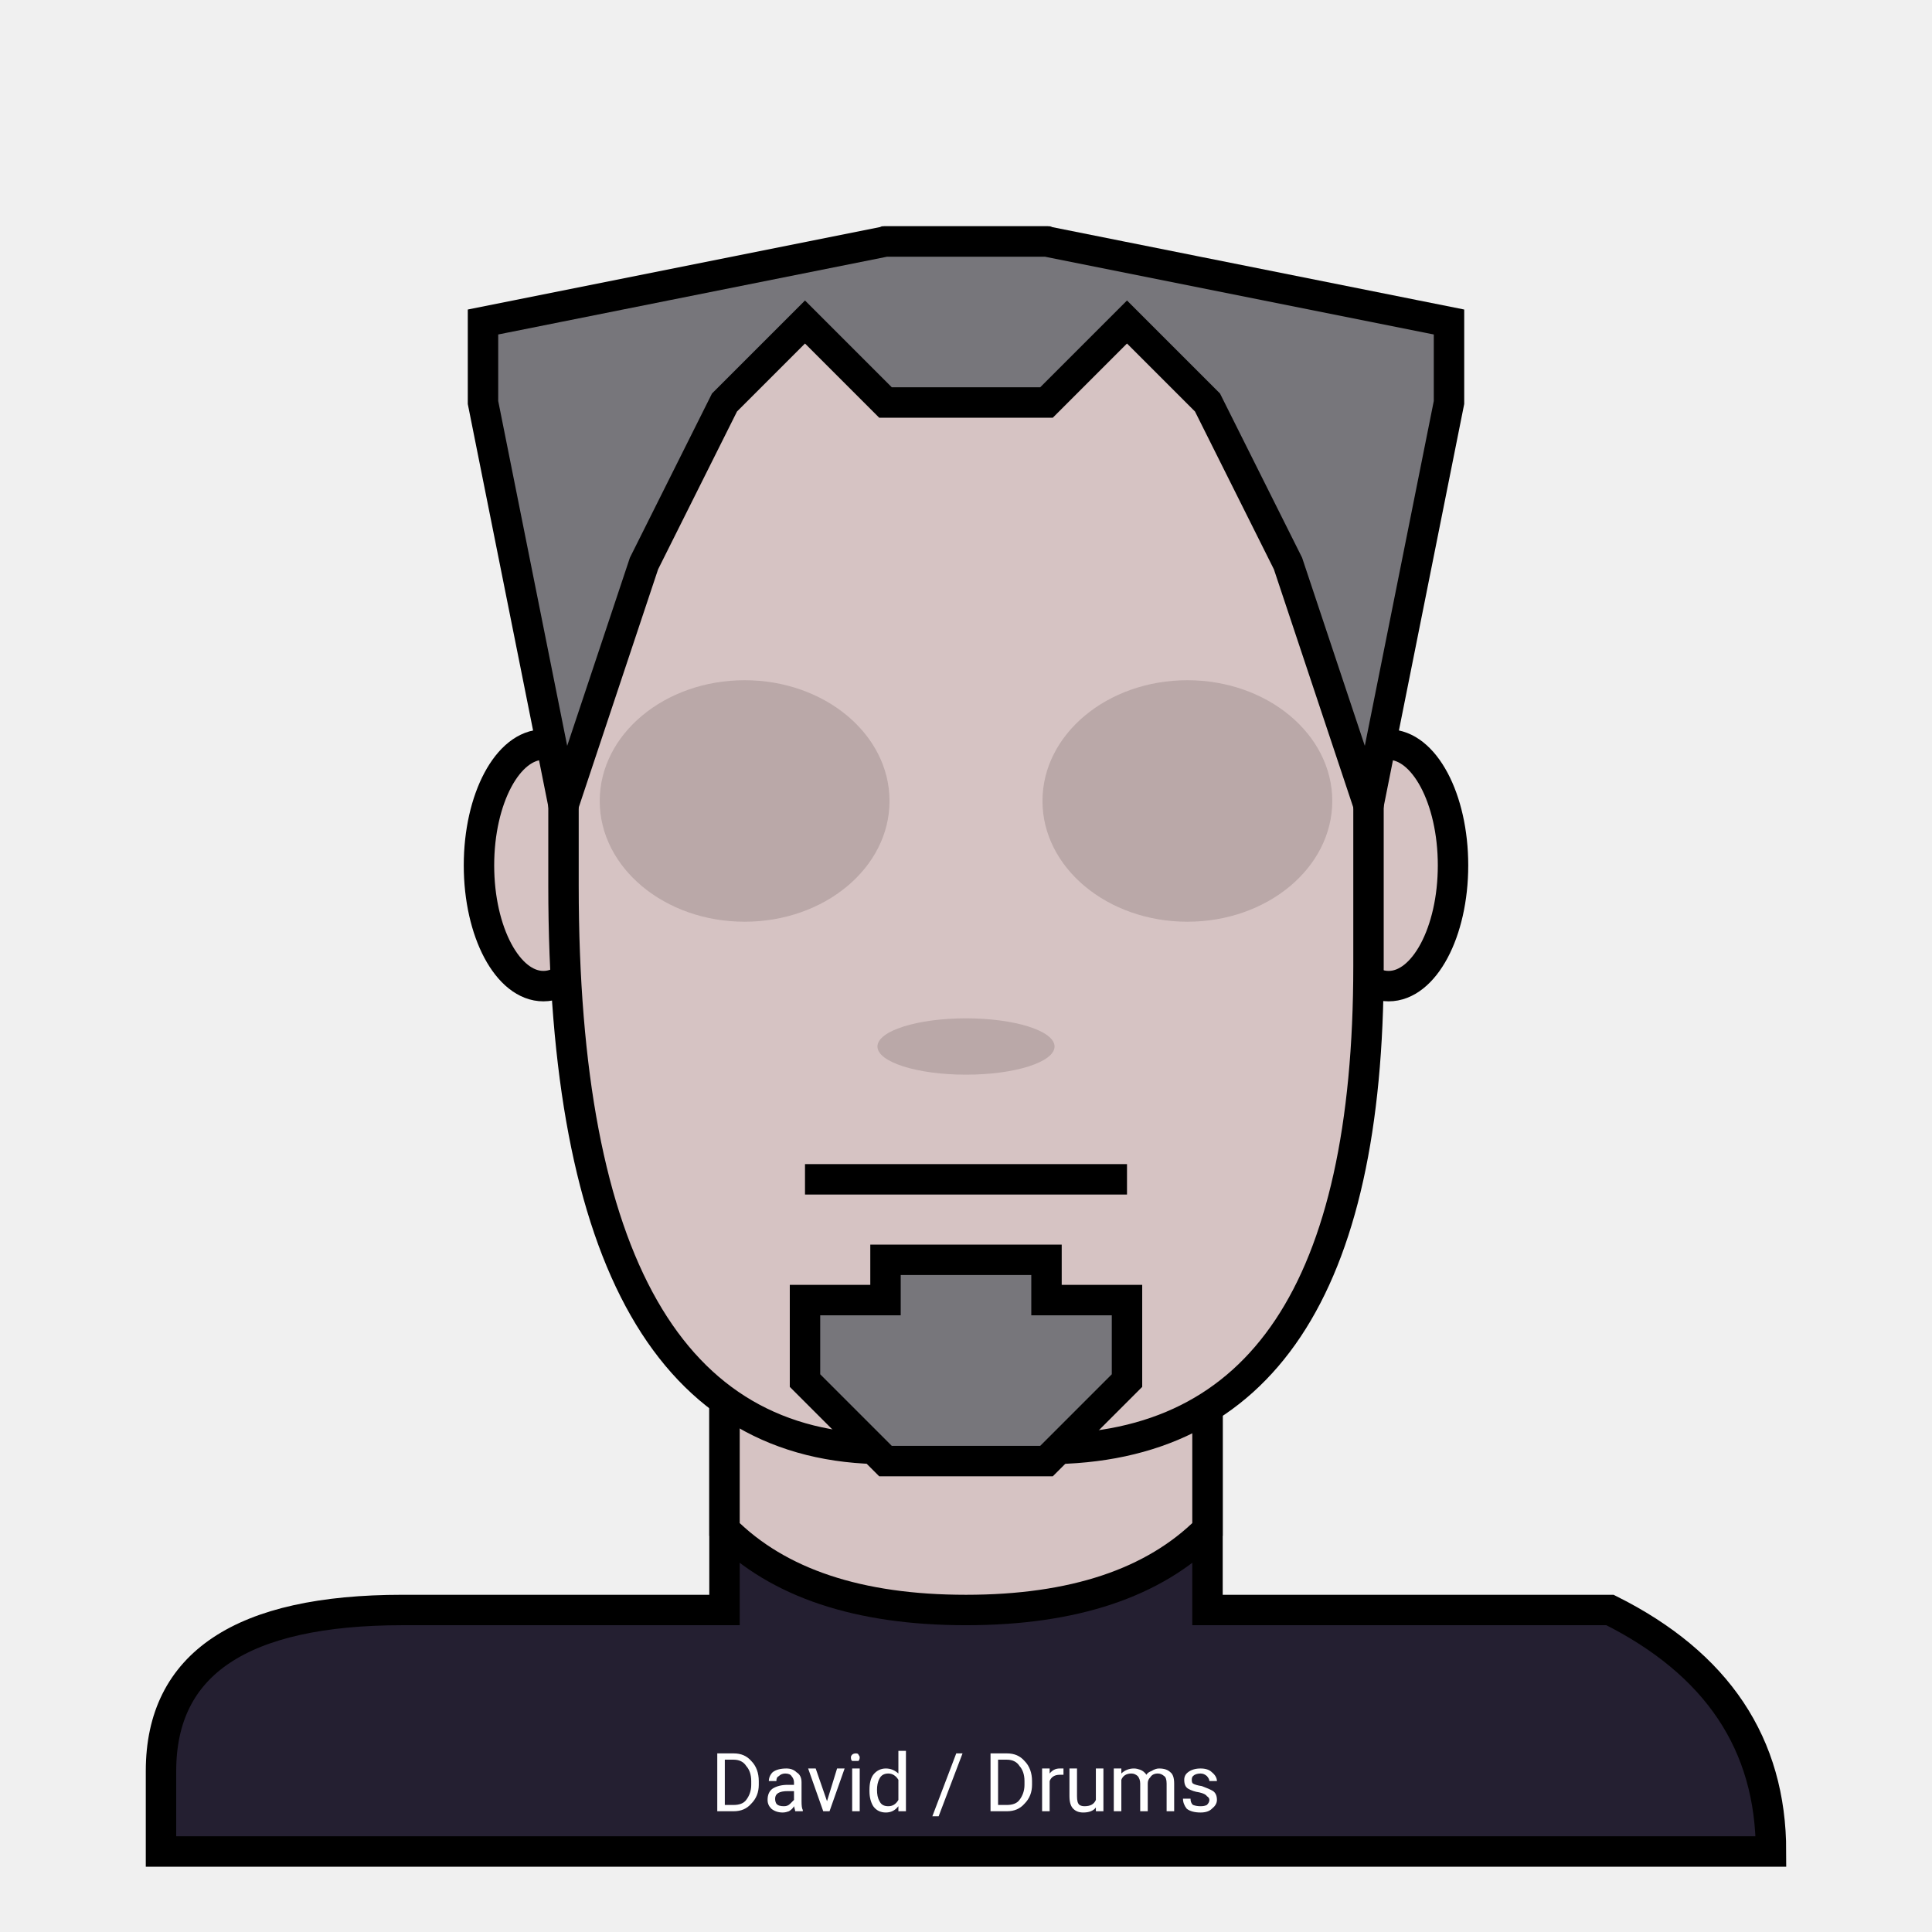
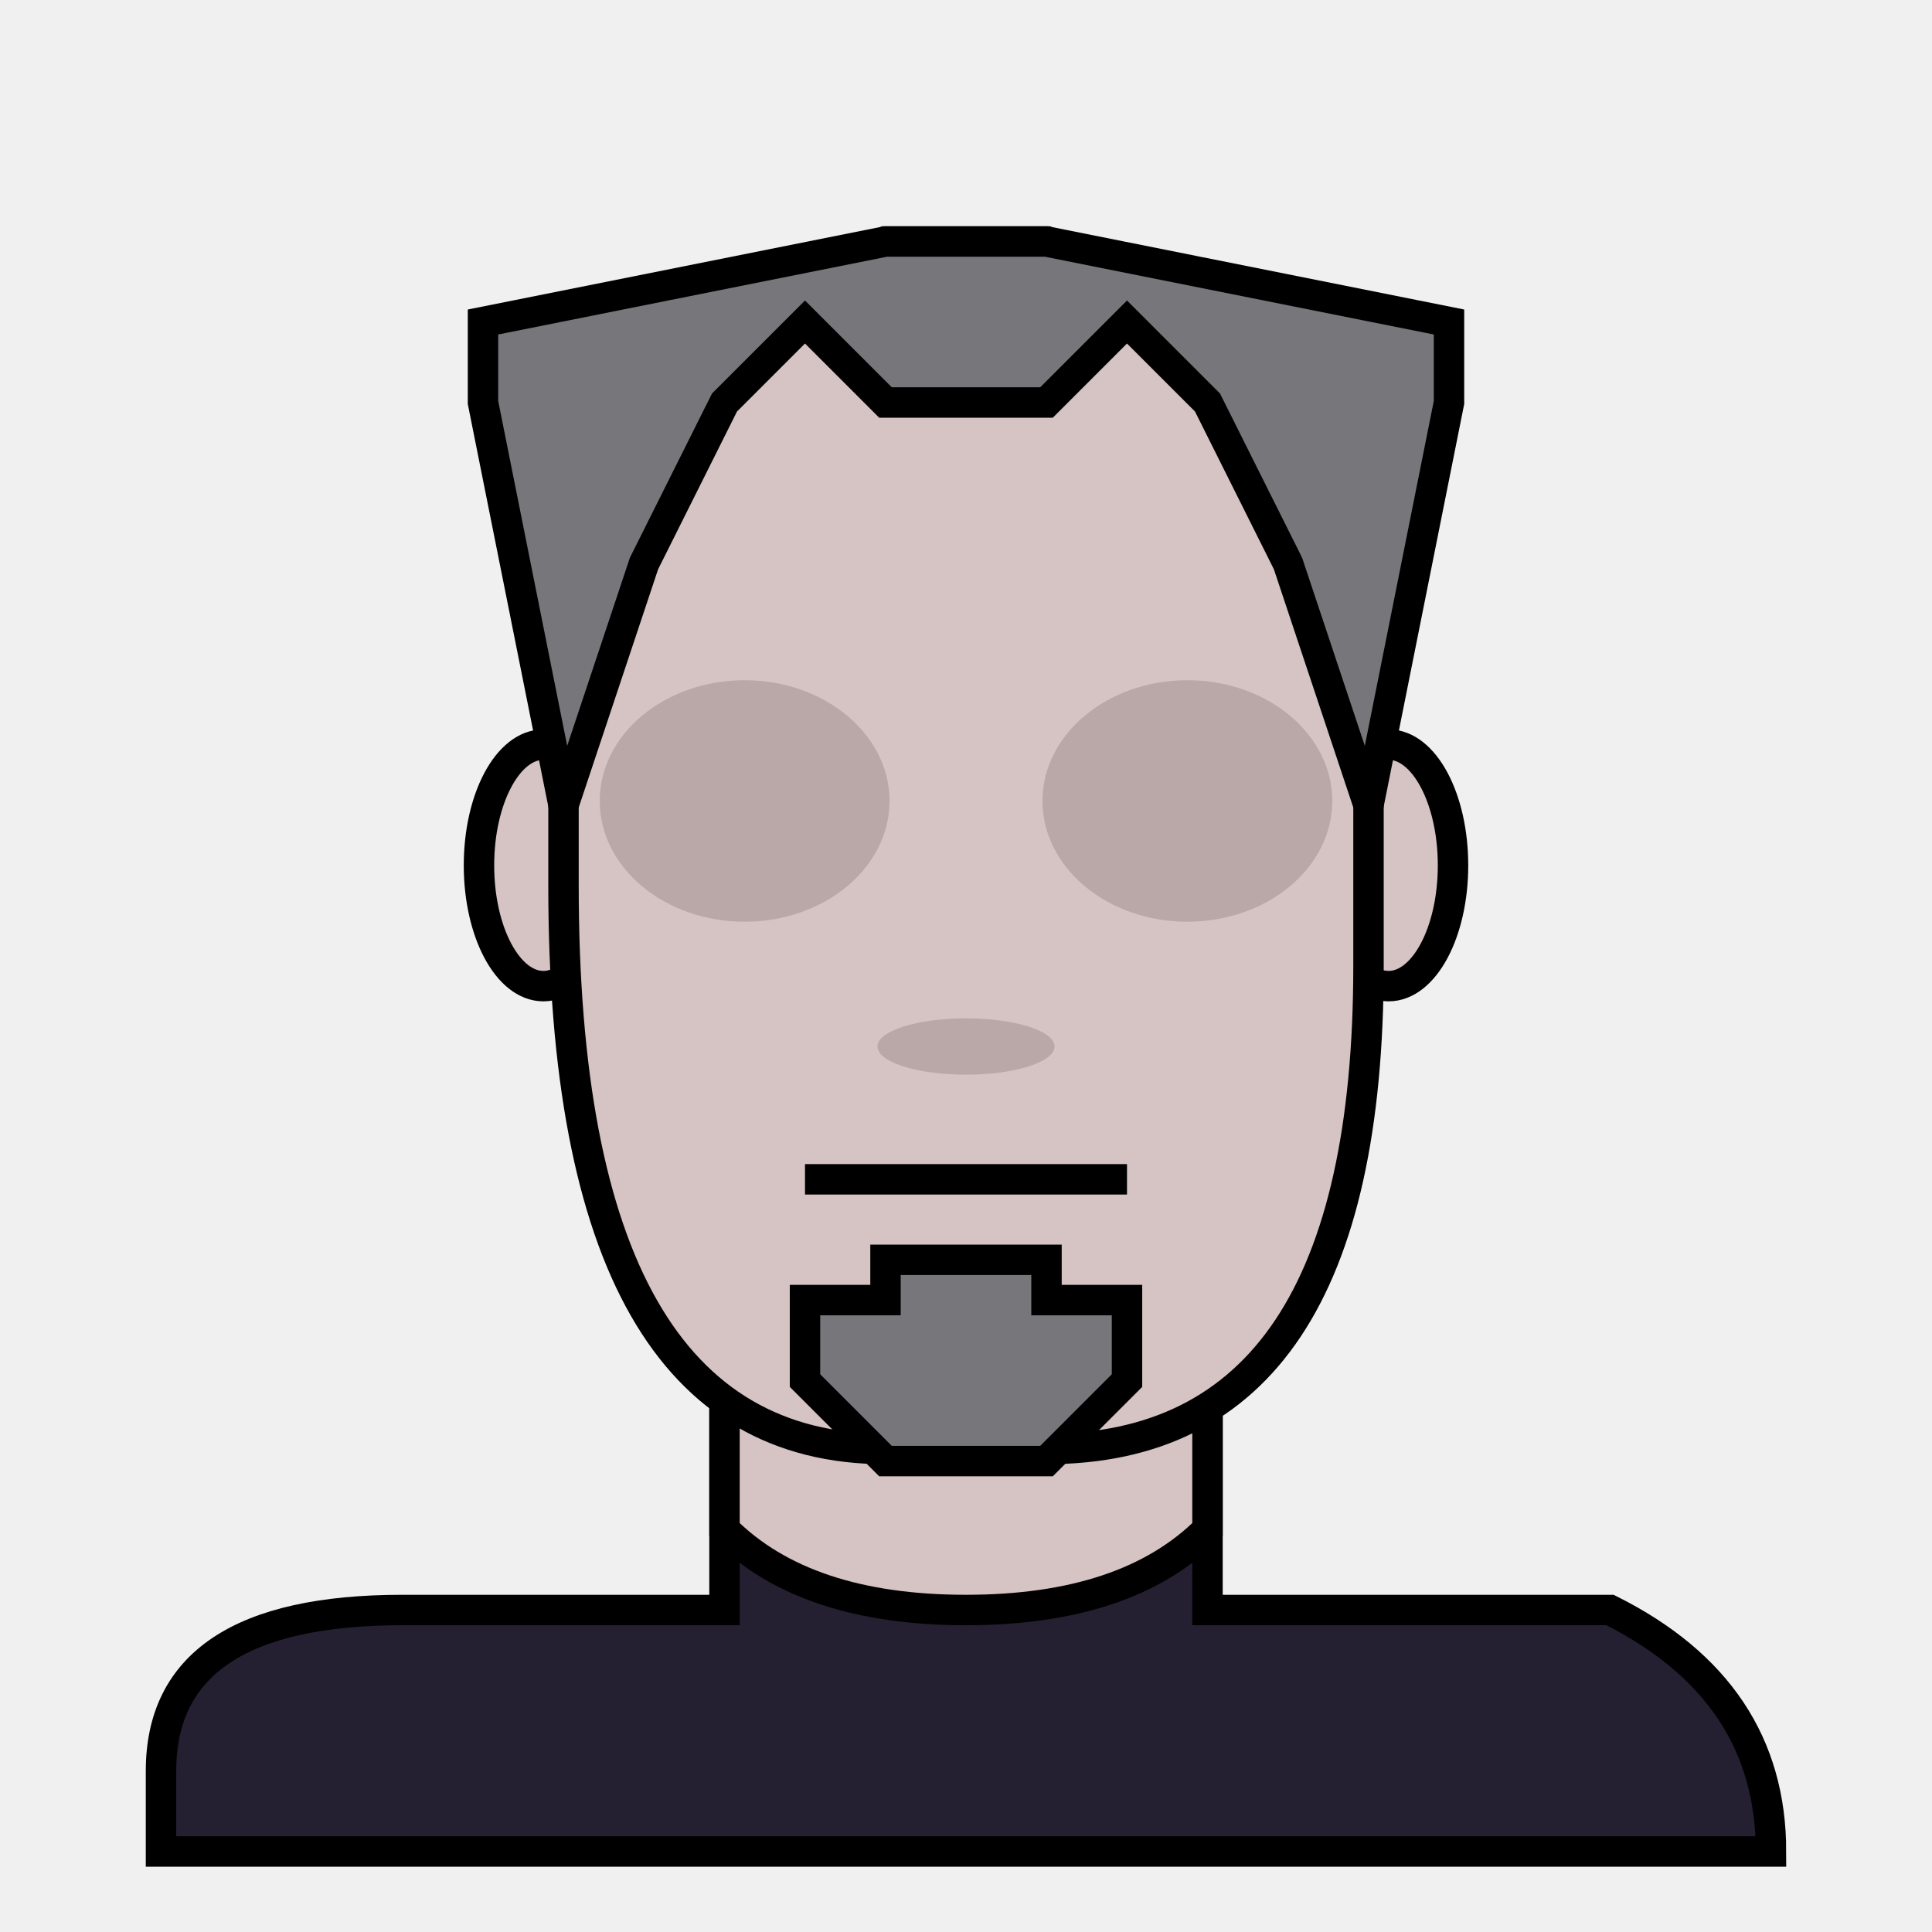
<svg xmlns="http://www.w3.org/2000/svg" version="1.2" baseProfile="tiny" width="3cm" height="3cm" viewBox="-12 -22 24 24">
  <g transform="translate(0,1)" opacity="1">
    <ellipse cx="5.25" cy="-12.25" rx="0.80" ry="1.5" style="fill:#d6c3c3;stroke:#000000;stroke-width:0.1mm; stroke-cap:round;" />
    <ellipse cx="-5.25" cy="-12.25" rx="0.80" ry="1.5" style="fill:#d6c3c3;stroke:#000000;stroke-width:0.1mm; stroke-cap:round;" />
    <path id="body" d="M 0 0 l -10 0 l 0 -1 q 0 -2 3 -2 l 4 0 l 0 -4 l 6 0 l 0 4 l 5 0 q 2 1 2 3 l 0 0 l -10 0" style="fill:#241f31;stroke:#000000;stroke-width:0.1mm; stroke-cap:round;" />
    <path id="neck" d="M 0 -3 q -2 0 -3 -1 l 0 -4 l 6 0 l 0 4 q -1 1 -3 1" style="fill:#d6c3c3;stroke:#000000;stroke-width:0.1mm; stroke-cap:round;" />
    <g transform="translate(0,2)">
      <path id="head" opacity="1.0" d="M 1  -7                   l -2  0  q -4  0 -4 -7                   l  0 -2  q  0 -4  4 -6                   l  2  0  q  4  2  4  7                   l  0  2  q  0 6 -4  6" style="fill:#d6c3c3;stroke:#000000;stroke-width:0.1mm; stroke-cap:round;" />
      <path id="hair3" opacity="1.0" d="M 0 -20 l -1 0 -1 -1 -1 1 -1 2 -1 3 -1 -5 0 -1 5 -1 1 0           1 0 5 1 0 1 -1 5 -1 -3 -1 -2 -1 -1 -1 1 -1 0" style="fill:#77767b;stroke:#000000;stroke-width:0.1mm; stroke-cap:round;" />
      <path id="vandike" opacity="1.0" d="M 0 -9.35                      l 1 0                      l 0 0.5                      l 1 0                      l 0 1                      l -1 1                      l -2 0                      l -1 -1                      l 0 -1                      l 1 0                      l 0 -0.5                      l 1 0               " style="fill:#77767b;stroke:#000000;stroke-width:0.1mm; stroke-cap:round;" />
      <path id="vandike_m" opacity="1.0" d="M 0 -10.35                      l -2 0                       4 0               " style="fill:#77767b;stroke:#000000;stroke-width:0.1mm; stroke-cap:round;" />
      <g id="facial_features">
        <ellipse cx="-2.75" cy="-15.05" rx="1.80" ry="1.5" style="fill:#baa8a8;stroke:#none;" />
        <ellipse cx="2.75" cy="-15.05" rx="1.80" ry="1.5" style="fill:#baa8a8;stroke:#none;" />
        <g id="eyes" opacity="0">
          <animate attributeName="opacity" values="1" begin="1s" dur="0.5s" eventvalue="onmouseover" repeatCount="indefinite" />
          <ellipse cx="-2.5" cy="-15" rx="1" ry="0.5" style="fill:#F0F0F0;stroke:#none;" />
          <ellipse cx="2.5" cy="-15" rx="1" ry="0.5" style="fill:#F0F0F0;stroke:#none;" />
          <ellipse cx="-2.5" cy="-15" rx="0.5" ry="0.5" style="fill:#63452c;stroke:#none;" />
          <ellipse cx="2.5" cy="-15" rx="0.5" ry="0.5" style="fill:#63452c;stroke:#none;" />
          <ellipse cx="-2.5" cy="-15" rx="0.25" ry="0.25" style="fill:#000000;stroke:#none;" />
          <ellipse cx="2.5" cy="-15" rx="0.25" ry="0.25" style="fill:#000000;stroke:#none;" />
        </g>
        <ellipse cx="0" cy="-12" rx="1.1" ry="0.35" style="fill:#baa8a8;stroke:#none;" />
      </g>
    </g>
  </g>
  <text x="0" y="0.5" font-size="1" fill="#ffffff" font-family="Roboto" text-anchor="middle">
-         David / Drums
+ 
    </text>
</svg>
